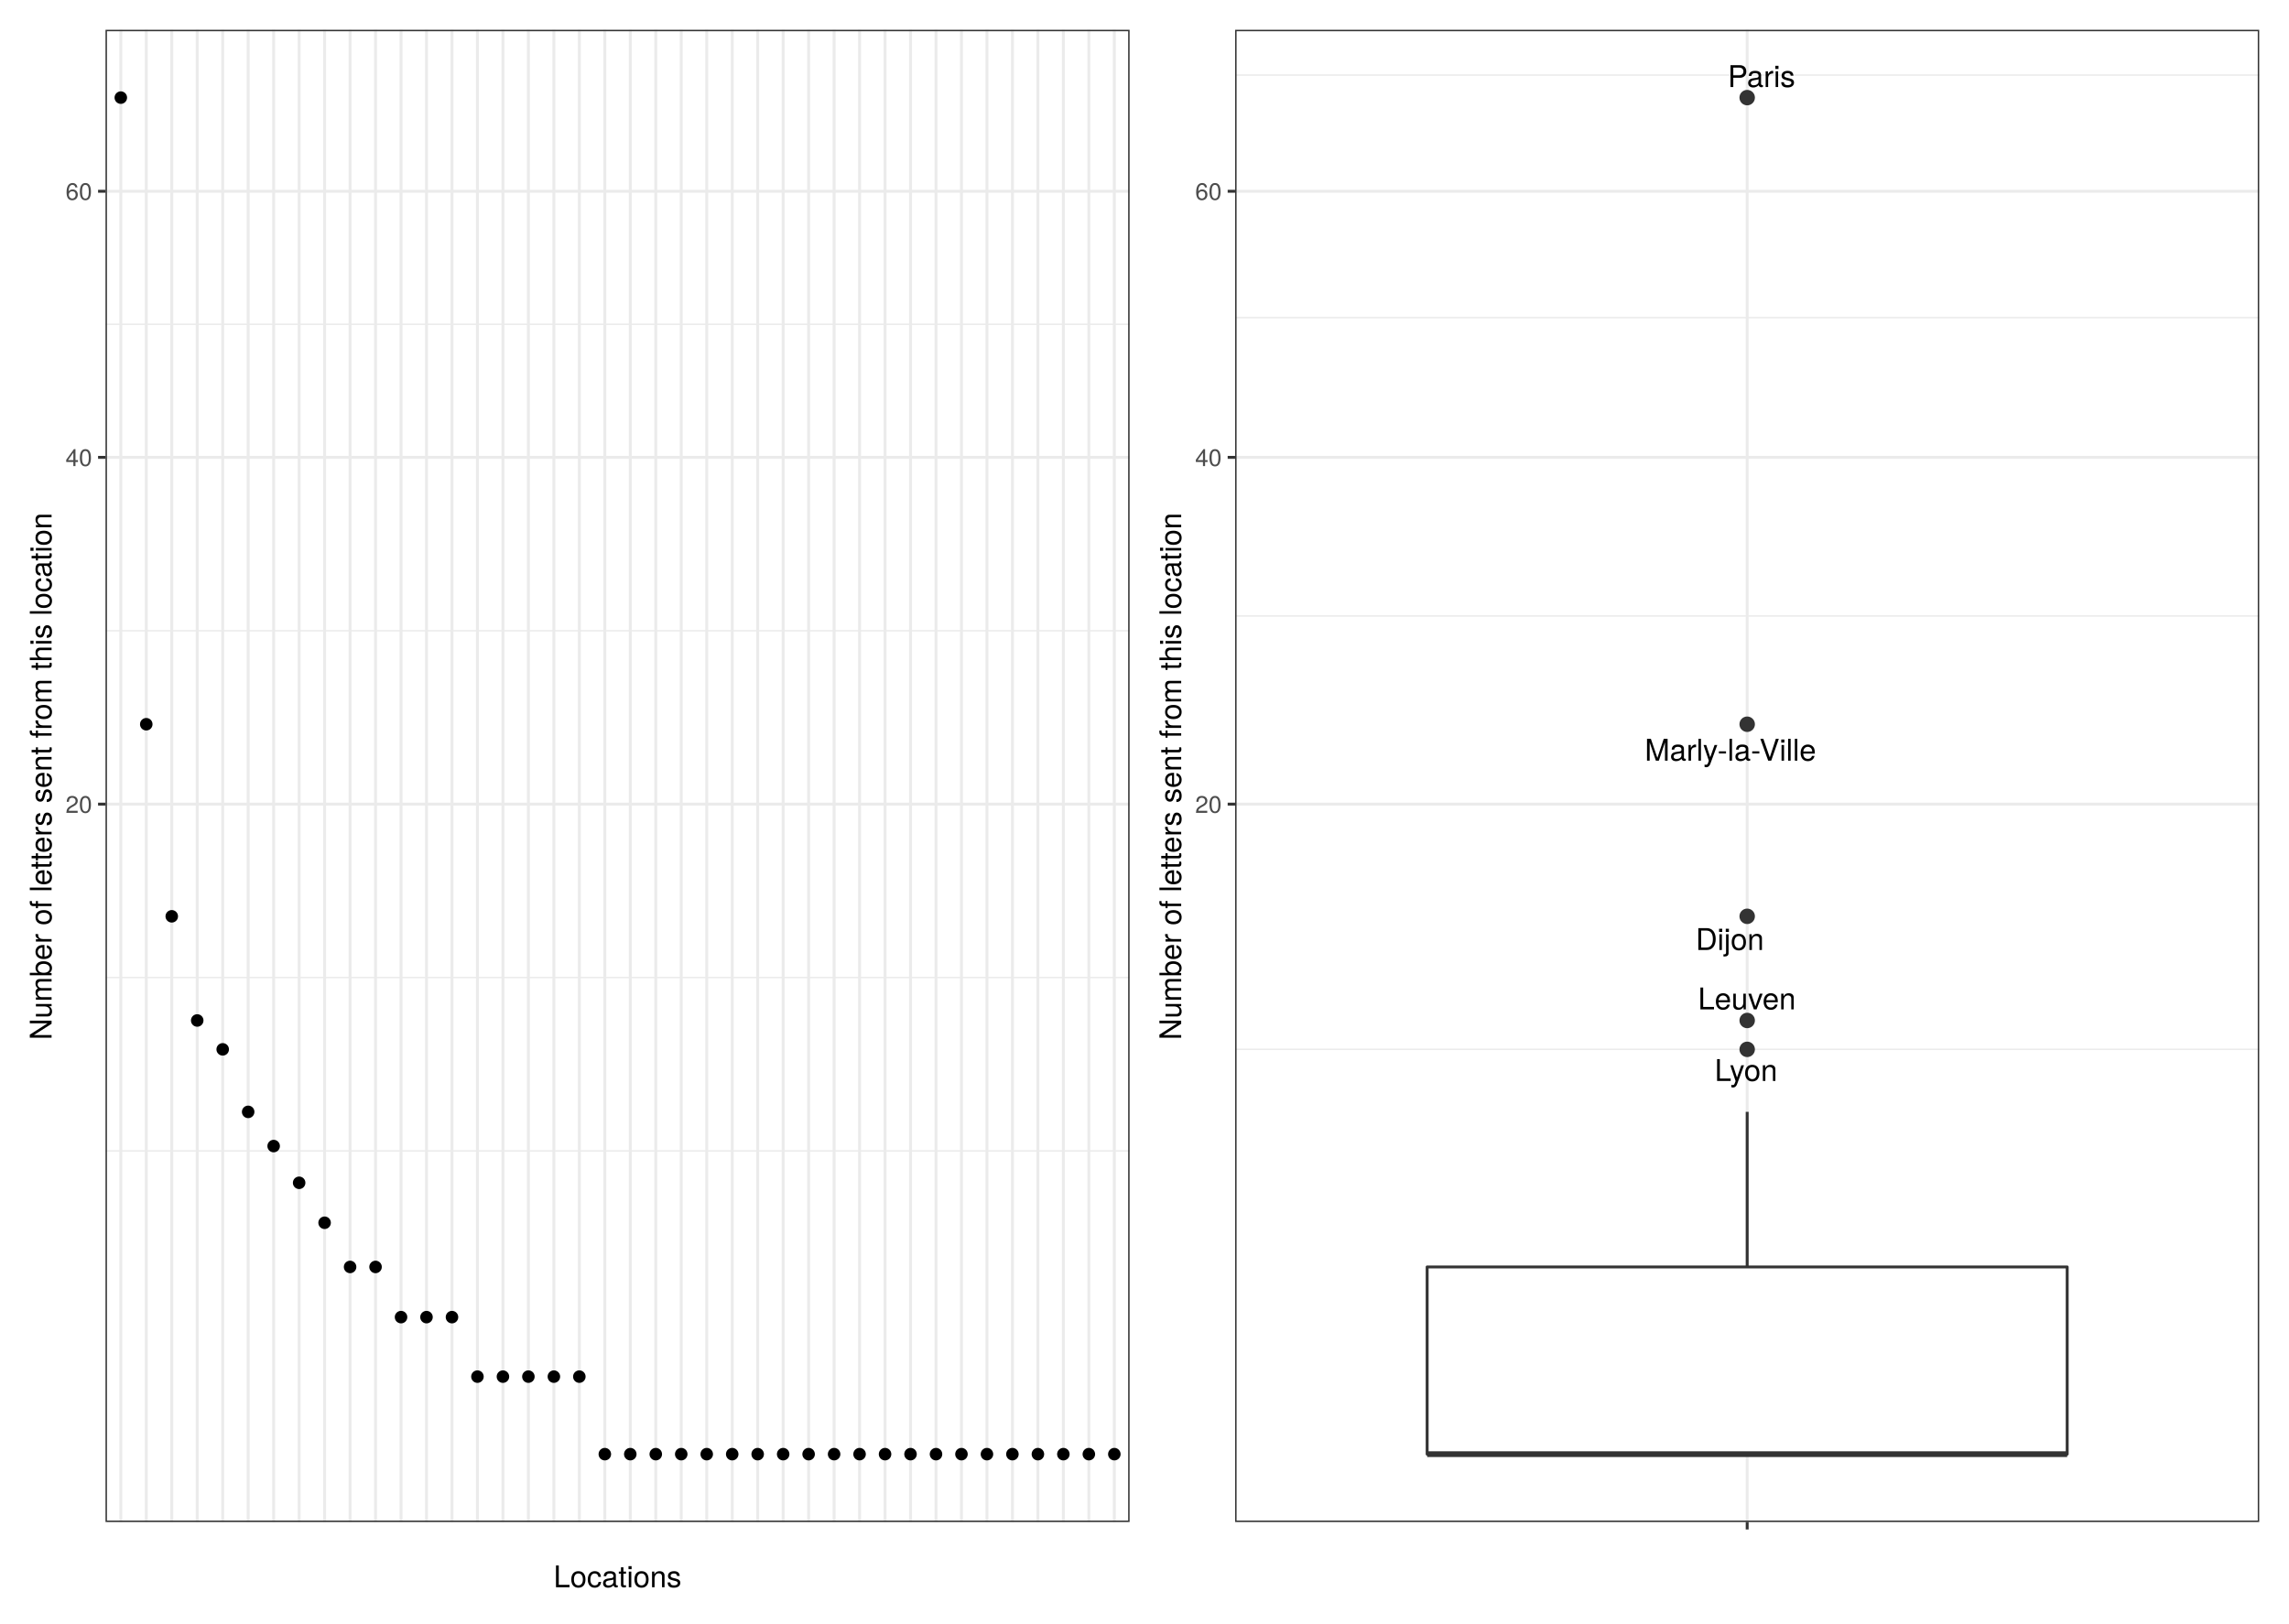
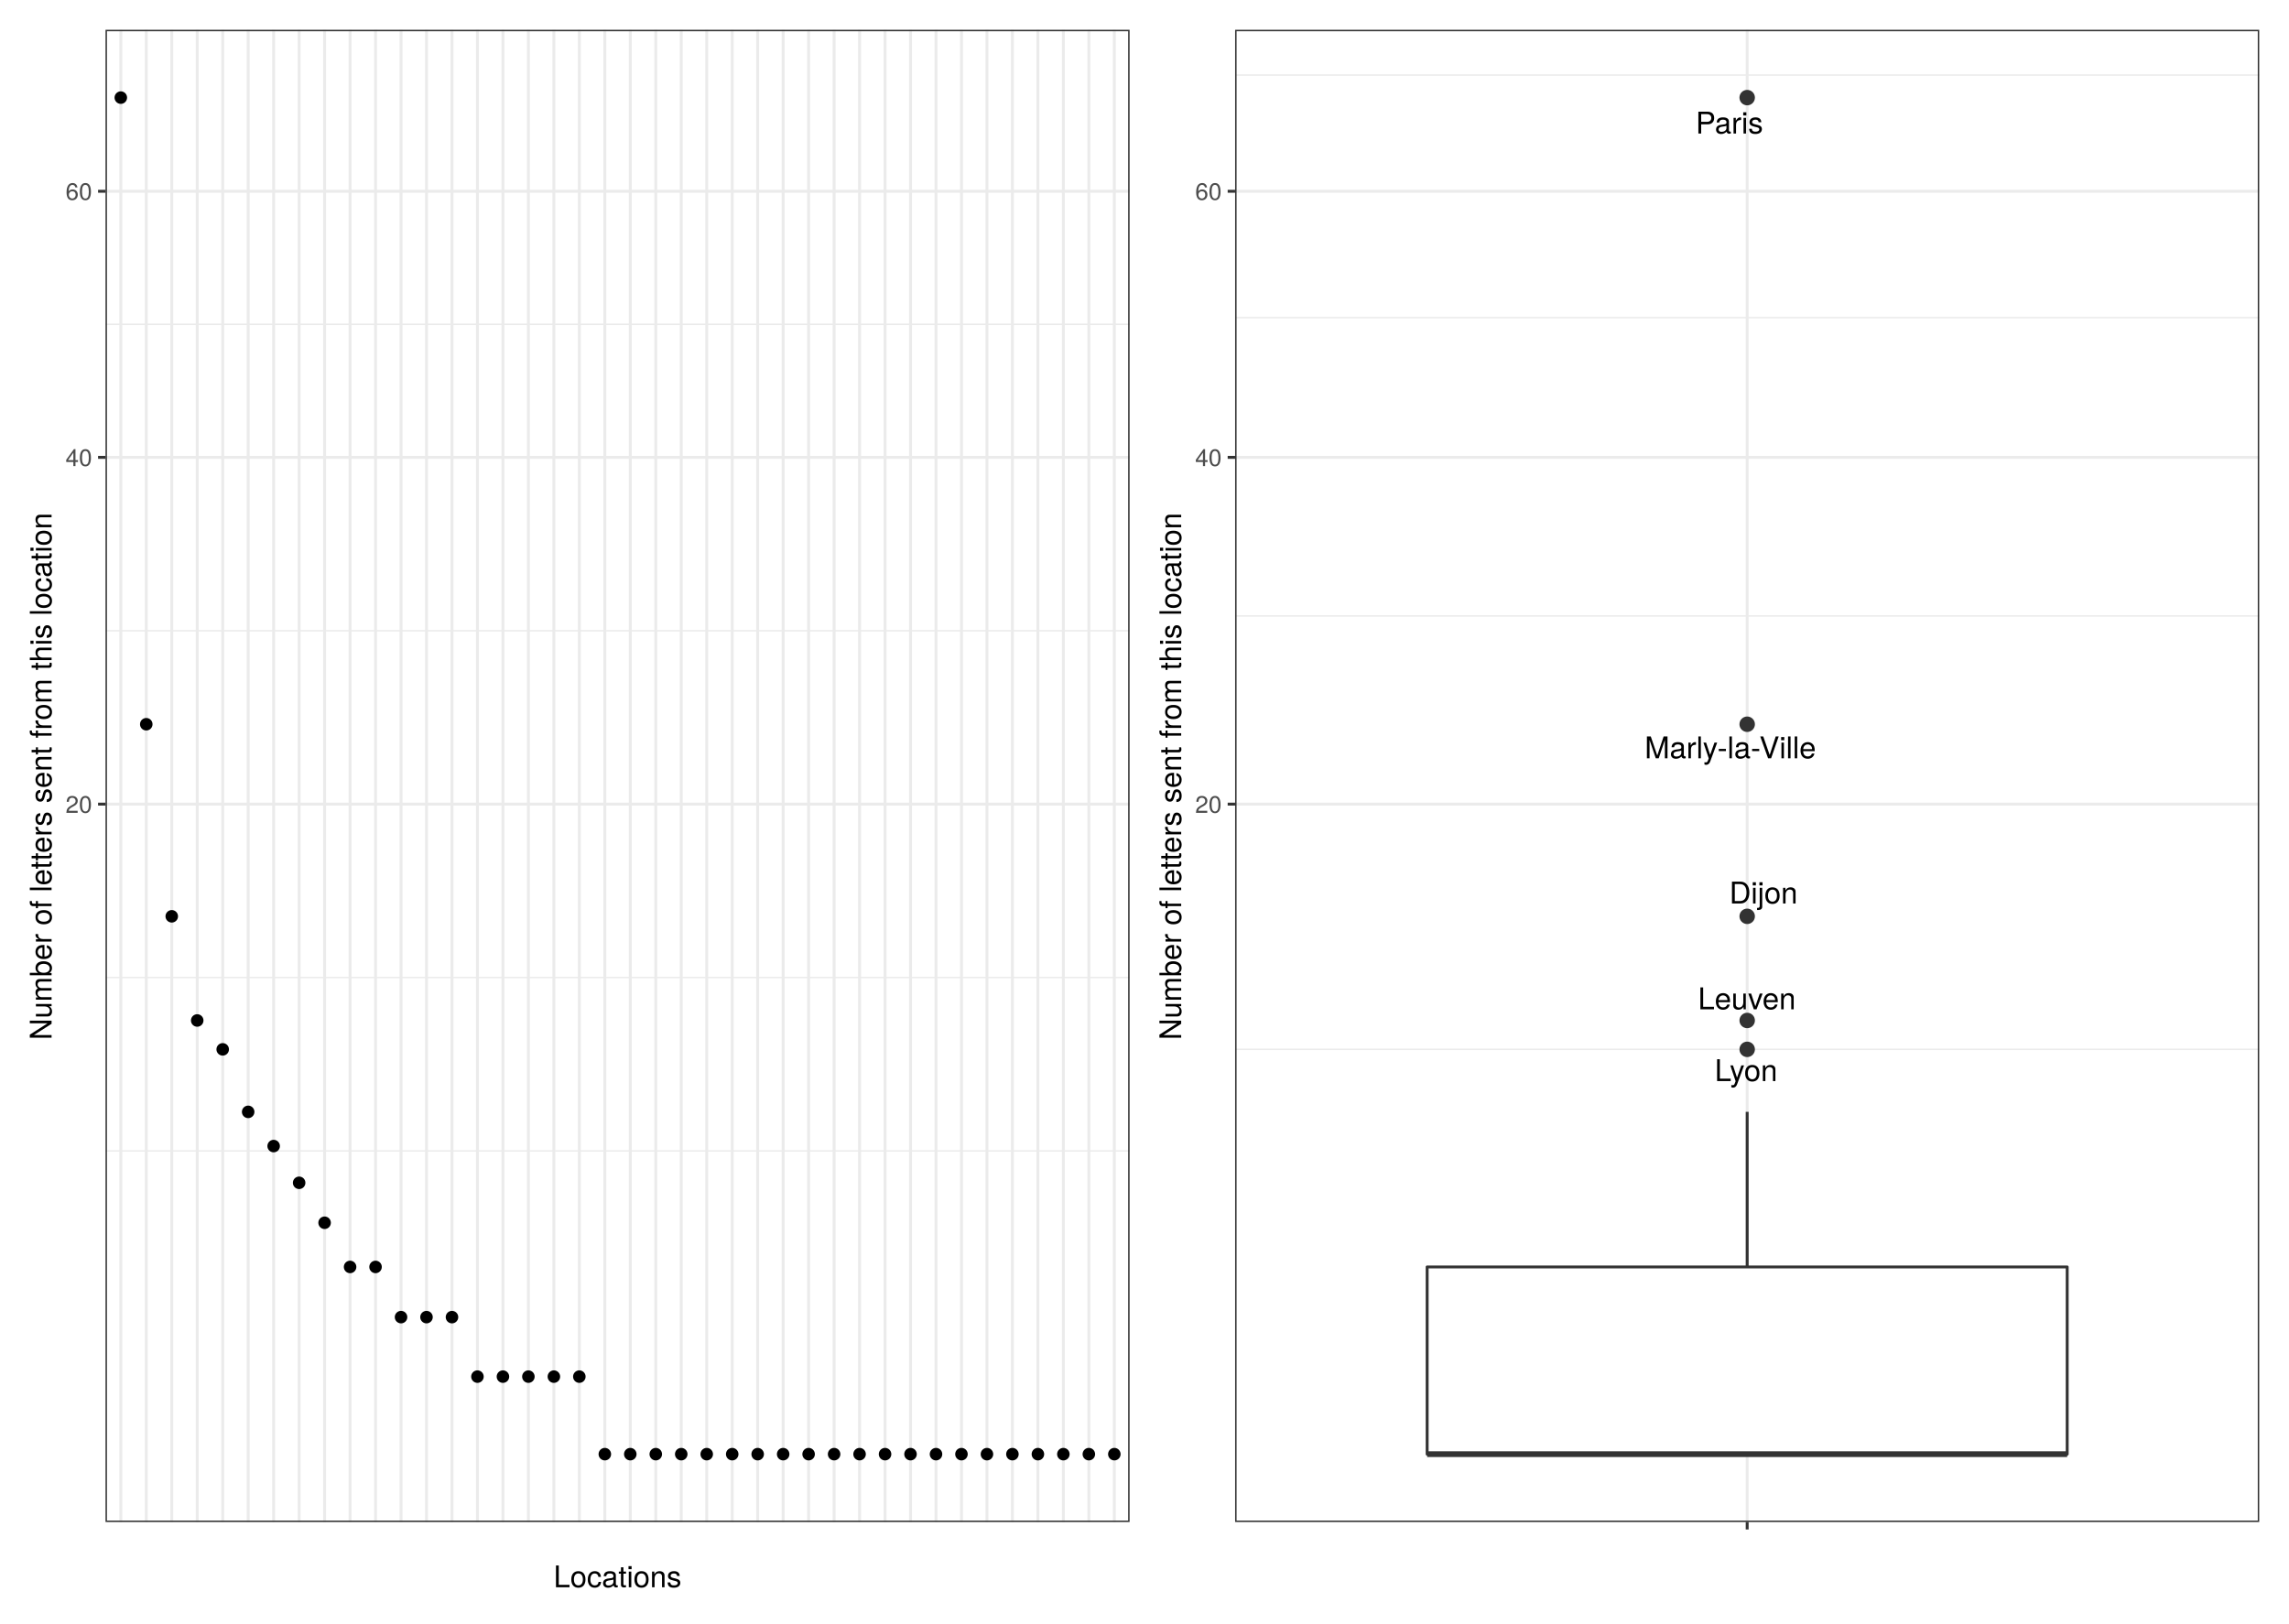
<svg xmlns="http://www.w3.org/2000/svg" viewBox="0 0 842.40 597.60">
  <defs>
    <style type="text/css">
    line, polyline, polygon, path, rect, circle {
      fill: none;
      stroke: #000000;
      stroke-linecap: round;
      stroke-linejoin: round;
      stroke-miterlimit: 10.00;
    }
  </style>
  </defs>
  <rect width="100%" height="100%" style="stroke: none; fill: #FFFFFF;" />
  <rect x="0" y="-0" width="842.40" height="597.60" style="stroke-width: 1.07; stroke: #FFFFFF; fill: #FFFFFF;" />
  <defs>
    <clipPath id="cpNS40OHw0MjEuMjB8NTkyLjEyfDUuNDg=">
      <rect x="5.48" y="5.48" width="415.72" height="586.64" />
    </clipPath>
  </defs>
  <rect x="5.48" y="5.48" width="415.72" height="586.64" style="stroke-width: 1.07; stroke: #FFFFFF; fill: #FFFFFF;" clip-path="url(#cpNS40OHw0MjEuMjB8NTkyLjEyfDUuNDg=)" />
  <defs>
    <clipPath id="cpMC4wMHw4NDIuNDB8NTk3LjYwfDAuMDA=">
      <rect x="0.00" y="0.00" width="842.40" height="597.60" />
    </clipPath>
  </defs>
  <defs>
    <clipPath id="cpMzguODN8NDE1LjcyfDU2MC4yMnwxMC45Ng==">
      <rect x="38.83" y="10.96" width="376.89" height="549.26" />
    </clipPath>
  </defs>
  <rect x="38.83" y="10.96" width="376.89" height="549.26" style="stroke-width: 1.07; stroke: none; fill: #FFFFFF;" clip-path="url(#cpMzguODN8NDE1LjcyfDU2MC4yMnwxMC45Ng==)" />
  <polyline points="38.83,423.64 415.72,423.64 " style="stroke-width: 0.53; stroke: #EBEBEB; stroke-linecap: butt;" clip-path="url(#cpMzguODN8NDE1LjcyfDU2MC4yMnwxMC45Ng==)" />
  <polyline points="38.83,359.82 415.72,359.82 " style="stroke-width: 0.53; stroke: #EBEBEB; stroke-linecap: butt;" clip-path="url(#cpMzguODN8NDE1LjcyfDU2MC4yMnwxMC45Ng==)" />
  <polyline points="38.83,232.17 415.72,232.17 " style="stroke-width: 0.53; stroke: #EBEBEB; stroke-linecap: butt;" clip-path="url(#cpMzguODN8NDE1LjcyfDU2MC4yMnwxMC45Ng==)" />
  <polyline points="38.83,119.37 415.72,119.37 " style="stroke-width: 0.53; stroke: #EBEBEB; stroke-linecap: butt;" clip-path="url(#cpMzguODN8NDE1LjcyfDU2MC4yMnwxMC45Ng==)" />
  <polyline points="38.83,295.99 415.72,295.99 " style="stroke-width: 1.07; stroke: #EBEBEB; stroke-linecap: butt;" clip-path="url(#cpMzguODN8NDE1LjcyfDU2MC4yMnwxMC45Ng==)" />
  <polyline points="38.83,168.34 415.72,168.34 " style="stroke-width: 1.07; stroke: #EBEBEB; stroke-linecap: butt;" clip-path="url(#cpMzguODN8NDE1LjcyfDU2MC4yMnwxMC45Ng==)" />
  <polyline points="38.83,70.40 415.72,70.40 " style="stroke-width: 1.07; stroke: #EBEBEB; stroke-linecap: butt;" clip-path="url(#cpMzguODN8NDE1LjcyfDU2MC4yMnwxMC45Ng==)" />
  <polyline points="44.46,560.22 44.46,10.96 " style="stroke-width: 1.07; stroke: #EBEBEB; stroke-linecap: butt;" clip-path="url(#cpMzguODN8NDE1LjcyfDU2MC4yMnwxMC45Ng==)" />
  <polyline points="53.83,560.22 53.83,10.96 " style="stroke-width: 1.07; stroke: #EBEBEB; stroke-linecap: butt;" clip-path="url(#cpMzguODN8NDE1LjcyfDU2MC4yMnwxMC45Ng==)" />
  <polyline points="63.21,560.22 63.21,10.96 " style="stroke-width: 1.07; stroke: #EBEBEB; stroke-linecap: butt;" clip-path="url(#cpMzguODN8NDE1LjcyfDU2MC4yMnwxMC45Ng==)" />
  <polyline points="72.58,560.22 72.58,10.96 " style="stroke-width: 1.07; stroke: #EBEBEB; stroke-linecap: butt;" clip-path="url(#cpMzguODN8NDE1LjcyfDU2MC4yMnwxMC45Ng==)" />
  <polyline points="81.96,560.22 81.96,10.96 " style="stroke-width: 1.07; stroke: #EBEBEB; stroke-linecap: butt;" clip-path="url(#cpMzguODN8NDE1LjcyfDU2MC4yMnwxMC45Ng==)" />
  <polyline points="91.33,560.22 91.33,10.96 " style="stroke-width: 1.07; stroke: #EBEBEB; stroke-linecap: butt;" clip-path="url(#cpMzguODN8NDE1LjcyfDU2MC4yMnwxMC45Ng==)" />
  <polyline points="100.71,560.22 100.71,10.96 " style="stroke-width: 1.07; stroke: #EBEBEB; stroke-linecap: butt;" clip-path="url(#cpMzguODN8NDE1LjcyfDU2MC4yMnwxMC45Ng==)" />
  <polyline points="110.09,560.22 110.09,10.96 " style="stroke-width: 1.07; stroke: #EBEBEB; stroke-linecap: butt;" clip-path="url(#cpMzguODN8NDE1LjcyfDU2MC4yMnwxMC45Ng==)" />
  <polyline points="119.46,560.22 119.46,10.96 " style="stroke-width: 1.07; stroke: #EBEBEB; stroke-linecap: butt;" clip-path="url(#cpMzguODN8NDE1LjcyfDU2MC4yMnwxMC45Ng==)" />
  <polyline points="128.84,560.22 128.84,10.96 " style="stroke-width: 1.07; stroke: #EBEBEB; stroke-linecap: butt;" clip-path="url(#cpMzguODN8NDE1LjcyfDU2MC4yMnwxMC45Ng==)" />
  <polyline points="138.21,560.22 138.21,10.96 " style="stroke-width: 1.07; stroke: #EBEBEB; stroke-linecap: butt;" clip-path="url(#cpMzguODN8NDE1LjcyfDU2MC4yMnwxMC45Ng==)" />
  <polyline points="147.59,560.22 147.59,10.96 " style="stroke-width: 1.07; stroke: #EBEBEB; stroke-linecap: butt;" clip-path="url(#cpMzguODN8NDE1LjcyfDU2MC4yMnwxMC45Ng==)" />
  <polyline points="156.96,560.22 156.96,10.96 " style="stroke-width: 1.07; stroke: #EBEBEB; stroke-linecap: butt;" clip-path="url(#cpMzguODN8NDE1LjcyfDU2MC4yMnwxMC45Ng==)" />
  <polyline points="166.34,560.22 166.34,10.96 " style="stroke-width: 1.07; stroke: #EBEBEB; stroke-linecap: butt;" clip-path="url(#cpMzguODN8NDE1LjcyfDU2MC4yMnwxMC45Ng==)" />
  <polyline points="175.71,560.22 175.71,10.96 " style="stroke-width: 1.07; stroke: #EBEBEB; stroke-linecap: butt;" clip-path="url(#cpMzguODN8NDE1LjcyfDU2MC4yMnwxMC45Ng==)" />
  <polyline points="185.09,560.22 185.09,10.96 " style="stroke-width: 1.07; stroke: #EBEBEB; stroke-linecap: butt;" clip-path="url(#cpMzguODN8NDE1LjcyfDU2MC4yMnwxMC45Ng==)" />
  <polyline points="194.46,560.22 194.46,10.96 " style="stroke-width: 1.07; stroke: #EBEBEB; stroke-linecap: butt;" clip-path="url(#cpMzguODN8NDE1LjcyfDU2MC4yMnwxMC45Ng==)" />
  <polyline points="203.84,560.22 203.84,10.96 " style="stroke-width: 1.07; stroke: #EBEBEB; stroke-linecap: butt;" clip-path="url(#cpMzguODN8NDE1LjcyfDU2MC4yMnwxMC45Ng==)" />
  <polyline points="213.21,560.22 213.21,10.96 " style="stroke-width: 1.07; stroke: #EBEBEB; stroke-linecap: butt;" clip-path="url(#cpMzguODN8NDE1LjcyfDU2MC4yMnwxMC45Ng==)" />
  <polyline points="222.59,560.22 222.59,10.96 " style="stroke-width: 1.07; stroke: #EBEBEB; stroke-linecap: butt;" clip-path="url(#cpMzguODN8NDE1LjcyfDU2MC4yMnwxMC45Ng==)" />
  <polyline points="231.96,560.22 231.96,10.96 " style="stroke-width: 1.07; stroke: #EBEBEB; stroke-linecap: butt;" clip-path="url(#cpMzguODN8NDE1LjcyfDU2MC4yMnwxMC45Ng==)" />
  <polyline points="241.34,560.22 241.34,10.96 " style="stroke-width: 1.07; stroke: #EBEBEB; stroke-linecap: butt;" clip-path="url(#cpMzguODN8NDE1LjcyfDU2MC4yMnwxMC45Ng==)" />
  <polyline points="250.71,560.22 250.71,10.96 " style="stroke-width: 1.07; stroke: #EBEBEB; stroke-linecap: butt;" clip-path="url(#cpMzguODN8NDE1LjcyfDU2MC4yMnwxMC45Ng==)" />
  <polyline points="260.09,560.22 260.09,10.96 " style="stroke-width: 1.07; stroke: #EBEBEB; stroke-linecap: butt;" clip-path="url(#cpMzguODN8NDE1LjcyfDU2MC4yMnwxMC45Ng==)" />
  <polyline points="269.47,560.22 269.47,10.96 " style="stroke-width: 1.07; stroke: #EBEBEB; stroke-linecap: butt;" clip-path="url(#cpMzguODN8NDE1LjcyfDU2MC4yMnwxMC45Ng==)" />
  <polyline points="278.84,560.22 278.84,10.96 " style="stroke-width: 1.07; stroke: #EBEBEB; stroke-linecap: butt;" clip-path="url(#cpMzguODN8NDE1LjcyfDU2MC4yMnwxMC45Ng==)" />
  <polyline points="288.22,560.22 288.22,10.96 " style="stroke-width: 1.07; stroke: #EBEBEB; stroke-linecap: butt;" clip-path="url(#cpMzguODN8NDE1LjcyfDU2MC4yMnwxMC45Ng==)" />
  <polyline points="297.59,560.22 297.59,10.96 " style="stroke-width: 1.07; stroke: #EBEBEB; stroke-linecap: butt;" clip-path="url(#cpMzguODN8NDE1LjcyfDU2MC4yMnwxMC45Ng==)" />
  <polyline points="306.97,560.22 306.97,10.96 " style="stroke-width: 1.07; stroke: #EBEBEB; stroke-linecap: butt;" clip-path="url(#cpMzguODN8NDE1LjcyfDU2MC4yMnwxMC45Ng==)" />
  <polyline points="316.34,560.22 316.34,10.96 " style="stroke-width: 1.07; stroke: #EBEBEB; stroke-linecap: butt;" clip-path="url(#cpMzguODN8NDE1LjcyfDU2MC4yMnwxMC45Ng==)" />
  <polyline points="325.72,560.22 325.72,10.96 " style="stroke-width: 1.07; stroke: #EBEBEB; stroke-linecap: butt;" clip-path="url(#cpMzguODN8NDE1LjcyfDU2MC4yMnwxMC45Ng==)" />
  <polyline points="335.09,560.22 335.09,10.96 " style="stroke-width: 1.07; stroke: #EBEBEB; stroke-linecap: butt;" clip-path="url(#cpMzguODN8NDE1LjcyfDU2MC4yMnwxMC45Ng==)" />
  <polyline points="344.47,560.22 344.47,10.96 " style="stroke-width: 1.07; stroke: #EBEBEB; stroke-linecap: butt;" clip-path="url(#cpMzguODN8NDE1LjcyfDU2MC4yMnwxMC45Ng==)" />
  <polyline points="353.84,560.22 353.84,10.96 " style="stroke-width: 1.07; stroke: #EBEBEB; stroke-linecap: butt;" clip-path="url(#cpMzguODN8NDE1LjcyfDU2MC4yMnwxMC45Ng==)" />
  <polyline points="363.22,560.22 363.22,10.96 " style="stroke-width: 1.07; stroke: #EBEBEB; stroke-linecap: butt;" clip-path="url(#cpMzguODN8NDE1LjcyfDU2MC4yMnwxMC45Ng==)" />
  <polyline points="372.59,560.22 372.59,10.96 " style="stroke-width: 1.07; stroke: #EBEBEB; stroke-linecap: butt;" clip-path="url(#cpMzguODN8NDE1LjcyfDU2MC4yMnwxMC45Ng==)" />
  <polyline points="381.97,560.22 381.97,10.96 " style="stroke-width: 1.07; stroke: #EBEBEB; stroke-linecap: butt;" clip-path="url(#cpMzguODN8NDE1LjcyfDU2MC4yMnwxMC45Ng==)" />
  <polyline points="391.34,560.22 391.34,10.96 " style="stroke-width: 1.07; stroke: #EBEBEB; stroke-linecap: butt;" clip-path="url(#cpMzguODN8NDE1LjcyfDU2MC4yMnwxMC45Ng==)" />
  <polyline points="400.72,560.22 400.72,10.96 " style="stroke-width: 1.07; stroke: #EBEBEB; stroke-linecap: butt;" clip-path="url(#cpMzguODN8NDE1LjcyfDU2MC4yMnwxMC45Ng==)" />
  <polyline points="410.10,560.22 410.10,10.96 " style="stroke-width: 1.07; stroke: #EBEBEB; stroke-linecap: butt;" clip-path="url(#cpMzguODN8NDE1LjcyfDU2MC4yMnwxMC45Ng==)" />
  <circle cx="44.46" cy="35.93" r="1.95" style="stroke-width: 0.71; fill: #000000;" clip-path="url(#cpMzguODN8NDE1LjcyfDU2MC4yMnwxMC45Ng==)" />
  <circle cx="53.83" cy="266.58" r="1.95" style="stroke-width: 0.71; fill: #000000;" clip-path="url(#cpMzguODN8NDE1LjcyfDU2MC4yMnwxMC45Ng==)" />
  <circle cx="63.21" cy="337.28" r="1.95" style="stroke-width: 0.71; fill: #000000;" clip-path="url(#cpMzguODN8NDE1LjcyfDU2MC4yMnwxMC45Ng==)" />
  <circle cx="72.58" cy="375.62" r="1.95" style="stroke-width: 0.71; fill: #000000;" clip-path="url(#cpMzguODN8NDE1LjcyfDU2MC4yMnwxMC45Ng==)" />
  <circle cx="81.96" cy="386.25" r="1.95" style="stroke-width: 0.71; fill: #000000;" clip-path="url(#cpMzguODN8NDE1LjcyfDU2MC4yMnwxMC45Ng==)" />
  <circle cx="91.33" cy="409.26" r="1.95" style="stroke-width: 0.71; fill: #000000;" clip-path="url(#cpMzguODN8NDE1LjcyfDU2MC4yMnwxMC45Ng==)" />
  <circle cx="100.71" cy="421.85" r="1.95" style="stroke-width: 0.71; fill: #000000;" clip-path="url(#cpMzguODN8NDE1LjcyfDU2MC4yMnwxMC45Ng==)" />
  <circle cx="110.09" cy="435.37" r="1.95" style="stroke-width: 0.71; fill: #000000;" clip-path="url(#cpMzguODN8NDE1LjcyfDU2MC4yMnwxMC45Ng==)" />
  <circle cx="119.46" cy="450.08" r="1.95" style="stroke-width: 0.71; fill: #000000;" clip-path="url(#cpMzguODN8NDE1LjcyfDU2MC4yMnwxMC45Ng==)" />
  <circle cx="138.21" cy="466.34" r="1.95" style="stroke-width: 0.71; fill: #000000;" clip-path="url(#cpMzguODN8NDE1LjcyfDU2MC4yMnwxMC45Ng==)" />
  <circle cx="128.84" cy="466.34" r="1.95" style="stroke-width: 0.71; fill: #000000;" clip-path="url(#cpMzguODN8NDE1LjcyfDU2MC4yMnwxMC45Ng==)" />
  <circle cx="147.59" cy="484.81" r="1.95" style="stroke-width: 0.71; fill: #000000;" clip-path="url(#cpMzguODN8NDE1LjcyfDU2MC4yMnwxMC45Ng==)" />
  <circle cx="156.96" cy="484.81" r="1.95" style="stroke-width: 0.71; fill: #000000;" clip-path="url(#cpMzguODN8NDE1LjcyfDU2MC4yMnwxMC45Ng==)" />
  <circle cx="166.34" cy="484.81" r="1.95" style="stroke-width: 0.71; fill: #000000;" clip-path="url(#cpMzguODN8NDE1LjcyfDU2MC4yMnwxMC45Ng==)" />
  <circle cx="194.46" cy="506.71" r="1.95" style="stroke-width: 0.71; fill: #000000;" clip-path="url(#cpMzguODN8NDE1LjcyfDU2MC4yMnwxMC45Ng==)" />
  <circle cx="203.84" cy="506.71" r="1.95" style="stroke-width: 0.71; fill: #000000;" clip-path="url(#cpMzguODN8NDE1LjcyfDU2MC4yMnwxMC45Ng==)" />
  <circle cx="185.09" cy="506.71" r="1.95" style="stroke-width: 0.71; fill: #000000;" clip-path="url(#cpMzguODN8NDE1LjcyfDU2MC4yMnwxMC45Ng==)" />
  <circle cx="213.21" cy="506.71" r="1.95" style="stroke-width: 0.71; fill: #000000;" clip-path="url(#cpMzguODN8NDE1LjcyfDU2MC4yMnwxMC45Ng==)" />
  <circle cx="175.71" cy="506.71" r="1.95" style="stroke-width: 0.71; fill: #000000;" clip-path="url(#cpMzguODN8NDE1LjcyfDU2MC4yMnwxMC45Ng==)" />
  <circle cx="381.97" cy="535.25" r="1.95" style="stroke-width: 0.71; fill: #000000;" clip-path="url(#cpMzguODN8NDE1LjcyfDU2MC4yMnwxMC45Ng==)" />
  <circle cx="372.59" cy="535.25" r="1.95" style="stroke-width: 0.71; fill: #000000;" clip-path="url(#cpMzguODN8NDE1LjcyfDU2MC4yMnwxMC45Ng==)" />
  <circle cx="391.34" cy="535.25" r="1.95" style="stroke-width: 0.71; fill: #000000;" clip-path="url(#cpMzguODN8NDE1LjcyfDU2MC4yMnwxMC45Ng==)" />
  <circle cx="400.72" cy="535.25" r="1.95" style="stroke-width: 0.71; fill: #000000;" clip-path="url(#cpMzguODN8NDE1LjcyfDU2MC4yMnwxMC45Ng==)" />
  <circle cx="410.10" cy="535.25" r="1.95" style="stroke-width: 0.71; fill: #000000;" clip-path="url(#cpMzguODN8NDE1LjcyfDU2MC4yMnwxMC45Ng==)" />
  <circle cx="363.22" cy="535.25" r="1.95" style="stroke-width: 0.71; fill: #000000;" clip-path="url(#cpMzguODN8NDE1LjcyfDU2MC4yMnwxMC45Ng==)" />
  <circle cx="325.72" cy="535.25" r="1.95" style="stroke-width: 0.71; fill: #000000;" clip-path="url(#cpMzguODN8NDE1LjcyfDU2MC4yMnwxMC45Ng==)" />
  <circle cx="353.84" cy="535.25" r="1.95" style="stroke-width: 0.71; fill: #000000;" clip-path="url(#cpMzguODN8NDE1LjcyfDU2MC4yMnwxMC45Ng==)" />
  <circle cx="344.47" cy="535.25" r="1.95" style="stroke-width: 0.71; fill: #000000;" clip-path="url(#cpMzguODN8NDE1LjcyfDU2MC4yMnwxMC45Ng==)" />
  <circle cx="335.09" cy="535.25" r="1.95" style="stroke-width: 0.71; fill: #000000;" clip-path="url(#cpMzguODN8NDE1LjcyfDU2MC4yMnwxMC45Ng==)" />
  <circle cx="316.34" cy="535.25" r="1.95" style="stroke-width: 0.71; fill: #000000;" clip-path="url(#cpMzguODN8NDE1LjcyfDU2MC4yMnwxMC45Ng==)" />
  <circle cx="306.97" cy="535.25" r="1.95" style="stroke-width: 0.71; fill: #000000;" clip-path="url(#cpMzguODN8NDE1LjcyfDU2MC4yMnwxMC45Ng==)" />
  <circle cx="297.59" cy="535.25" r="1.95" style="stroke-width: 0.71; fill: #000000;" clip-path="url(#cpMzguODN8NDE1LjcyfDU2MC4yMnwxMC45Ng==)" />
  <circle cx="288.22" cy="535.25" r="1.95" style="stroke-width: 0.71; fill: #000000;" clip-path="url(#cpMzguODN8NDE1LjcyfDU2MC4yMnwxMC45Ng==)" />
  <circle cx="278.84" cy="535.25" r="1.95" style="stroke-width: 0.71; fill: #000000;" clip-path="url(#cpMzguODN8NDE1LjcyfDU2MC4yMnwxMC45Ng==)" />
  <circle cx="269.47" cy="535.25" r="1.95" style="stroke-width: 0.71; fill: #000000;" clip-path="url(#cpMzguODN8NDE1LjcyfDU2MC4yMnwxMC45Ng==)" />
  <circle cx="260.09" cy="535.25" r="1.95" style="stroke-width: 0.71; fill: #000000;" clip-path="url(#cpMzguODN8NDE1LjcyfDU2MC4yMnwxMC45Ng==)" />
  <circle cx="250.71" cy="535.25" r="1.95" style="stroke-width: 0.71; fill: #000000;" clip-path="url(#cpMzguODN8NDE1LjcyfDU2MC4yMnwxMC45Ng==)" />
  <circle cx="241.34" cy="535.25" r="1.95" style="stroke-width: 0.71; fill: #000000;" clip-path="url(#cpMzguODN8NDE1LjcyfDU2MC4yMnwxMC45Ng==)" />
  <circle cx="231.96" cy="535.25" r="1.95" style="stroke-width: 0.71; fill: #000000;" clip-path="url(#cpMzguODN8NDE1LjcyfDU2MC4yMnwxMC45Ng==)" />
  <circle cx="222.59" cy="535.25" r="1.95" style="stroke-width: 0.71; fill: #000000;" clip-path="url(#cpMzguODN8NDE1LjcyfDU2MC4yMnwxMC45Ng==)" />
  <rect x="38.83" y="10.96" width="376.89" height="549.26" style="stroke-width: 1.07; stroke: #333333;" clip-path="url(#cpMzguODN8NDE1LjcyfDU2MC4yMnwxMC45Ng==)" />
  <defs>
    <clipPath id="cpMC4wMHw4NDIuNDB8NTk3LjYwfDAuMDA=">
      <rect x="0.00" y="0.00" width="842.40" height="597.60" />
    </clipPath>
  </defs>
  <g clip-path="url(#cpMC4wMHw4NDIuNDB8NTk3LjYwfDAuMDA=)">
    <text x="24.12" y="299.20" style="font-size: 8.80px; fill: #4D4D4D; font-family: TeX Gyre Heros;" textLength="9.79px" lengthAdjust="spacingAndGlyphs">20</text>
  </g>
  <g clip-path="url(#cpMC4wMHw4NDIuNDB8NTk3LjYwfDAuMDA=)">
    <text x="24.12" y="171.55" style="font-size: 8.80px; fill: #4D4D4D; font-family: TeX Gyre Heros;" textLength="9.79px" lengthAdjust="spacingAndGlyphs">40</text>
  </g>
  <g clip-path="url(#cpMC4wMHw4NDIuNDB8NTk3LjYwfDAuMDA=)">
    <text x="24.12" y="73.60" style="font-size: 8.80px; fill: #4D4D4D; font-family: TeX Gyre Heros;" textLength="9.79px" lengthAdjust="spacingAndGlyphs">60</text>
  </g>
  <polyline points="36.09,295.99 38.83,295.99 " style="stroke-width: 1.07; stroke: #333333; stroke-linecap: butt;" clip-path="url(#cpMC4wMHw4NDIuNDB8NTk3LjYwfDAuMDA=)" />
  <polyline points="36.09,168.34 38.83,168.34 " style="stroke-width: 1.07; stroke: #333333; stroke-linecap: butt;" clip-path="url(#cpMC4wMHw4NDIuNDB8NTk3LjYwfDAuMDA=)" />
  <polyline points="36.09,70.40 38.83,70.40 " style="stroke-width: 1.07; stroke: #333333; stroke-linecap: butt;" clip-path="url(#cpMC4wMHw4NDIuNDB8NTk3LjYwfDAuMDA=)" />
  <g clip-path="url(#cpMC4wMHw4NDIuNDB8NTk3LjYwfDAuMDA=)">
    <text x="203.74" y="584.24" style="font-size: 11.00px; font-family: TeX Gyre Heros;" textLength="47.08px" lengthAdjust="spacingAndGlyphs">Locations</text>
  </g>
  <g clip-path="url(#cpMC4wMHw4NDIuNDB8NTk3LjYwfDAuMDA=)">
    <text transform="translate(18.98,382.79) rotate(-90)" style="font-size: 11.00px; font-family: TeX Gyre Heros;" textLength="194.40px" lengthAdjust="spacingAndGlyphs">Number of letters sent from this location</text>
  </g>
  <defs>
    <clipPath id="cpNDIxLjIwfDgzNi45Mnw1OTIuMTJ8NS40OA==">
      <rect x="421.20" y="5.48" width="415.72" height="586.64" />
    </clipPath>
  </defs>
  <rect x="421.20" y="5.48" width="415.72" height="586.64" style="stroke-width: 1.07; stroke: #FFFFFF; fill: #FFFFFF;" clip-path="url(#cpNDIxLjIwfDgzNi45Mnw1OTIuMTJ8NS40OA==)" />
  <defs>
    <clipPath id="cpMC4wMHw4NDIuNDB8NTk3LjYwfDAuMDA=">
      <rect x="0.00" y="0.00" width="842.40" height="597.60" />
    </clipPath>
  </defs>
  <defs>
    <clipPath id="cpNDU0LjU1fDgzMS40NHw1NjAuMjJ8MTAuOTY=">
      <rect x="454.55" y="10.96" width="376.89" height="549.26" />
    </clipPath>
  </defs>
  <rect x="454.55" y="10.96" width="376.89" height="549.26" style="stroke-width: 1.07; stroke: none; fill: #FFFFFF;" clip-path="url(#cpNDU0LjU1fDgzMS40NHw1NjAuMjJ8MTAuOTY=)" />
  <polyline points="454.55,386.25 831.44,386.25 " style="stroke-width: 0.53; stroke: #EBEBEB; stroke-linecap: butt;" clip-path="url(#cpNDU0LjU1fDgzMS40NHw1NjAuMjJ8MTAuOTY=)" />
  <polyline points="454.55,226.73 831.44,226.73 " style="stroke-width: 0.53; stroke: #EBEBEB; stroke-linecap: butt;" clip-path="url(#cpNDU0LjU1fDgzMS40NHw1NjAuMjJ8MTAuOTY=)" />
  <polyline points="454.55,116.90 831.44,116.90 " style="stroke-width: 0.53; stroke: #EBEBEB; stroke-linecap: butt;" clip-path="url(#cpNDU0LjU1fDgzMS40NHw1NjAuMjJ8MTAuOTY=)" />
  <polyline points="454.55,27.63 831.44,27.63 " style="stroke-width: 0.53; stroke: #EBEBEB; stroke-linecap: butt;" clip-path="url(#cpNDU0LjU1fDgzMS40NHw1NjAuMjJ8MTAuOTY=)" />
  <polyline points="454.55,295.99 831.44,295.99 " style="stroke-width: 1.07; stroke: #EBEBEB; stroke-linecap: butt;" clip-path="url(#cpNDU0LjU1fDgzMS40NHw1NjAuMjJ8MTAuOTY=)" />
  <polyline points="454.55,168.34 831.44,168.34 " style="stroke-width: 1.07; stroke: #EBEBEB; stroke-linecap: butt;" clip-path="url(#cpNDU0LjU1fDgzMS40NHw1NjAuMjJ8MTAuOTY=)" />
  <polyline points="454.55,70.40 831.44,70.40 " style="stroke-width: 1.07; stroke: #EBEBEB; stroke-linecap: butt;" clip-path="url(#cpNDU0LjU1fDgzMS40NHw1NjAuMjJ8MTAuOTY=)" />
  <polyline points="643.00,560.22 643.00,10.96 " style="stroke-width: 1.07; stroke: #EBEBEB; stroke-linecap: butt;" clip-path="url(#cpNDU0LjU1fDgzMS40NHw1NjAuMjJ8MTAuOTY=)" />
  <circle cx="643.00" cy="35.93" r="2.49" style="stroke-width: 0.71; stroke: #333333; fill: #333333;" clip-path="url(#cpNDU0LjU1fDgzMS40NHw1NjAuMjJ8MTAuOTY=)" />
  <circle cx="643.00" cy="266.58" r="2.49" style="stroke-width: 0.71; stroke: #333333; fill: #333333;" clip-path="url(#cpNDU0LjU1fDgzMS40NHw1NjAuMjJ8MTAuOTY=)" />
  <circle cx="643.00" cy="337.28" r="2.49" style="stroke-width: 0.71; stroke: #333333; fill: #333333;" clip-path="url(#cpNDU0LjU1fDgzMS40NHw1NjAuMjJ8MTAuOTY=)" />
  <circle cx="643.00" cy="375.62" r="2.49" style="stroke-width: 0.71; stroke: #333333; fill: #333333;" clip-path="url(#cpNDU0LjU1fDgzMS40NHw1NjAuMjJ8MTAuOTY=)" />
  <circle cx="643.00" cy="386.25" r="2.49" style="stroke-width: 0.71; stroke: #333333; fill: #333333;" clip-path="url(#cpNDU0LjU1fDgzMS40NHw1NjAuMjJ8MTAuOTY=)" />
  <polyline points="643.00,466.34 643.00,459.62 643.00,453.19 643.00,447.03 643.00,441.09 643.00,435.37 643.00,429.83 643.00,424.47 643.00,419.26 643.00,414.19 643.00,409.26 " style="stroke-width: 1.07; stroke: #333333; stroke-linecap: butt;" clip-path="url(#cpNDU0LjU1fDgzMS40NHw1NjAuMjJ8MTAuOTY=)" />
  <polyline points="643.00,535.25 643.00,535.25 " style="stroke-width: 1.07; stroke: #333333; stroke-linecap: butt;" clip-path="url(#cpNDU0LjU1fDgzMS40NHw1NjAuMjJ8MTAuOTY=)" />
  <polygon points="525.22,466.34 525.22,470.72 525.22,475.25 525.22,479.93 525.22,484.81 525.22,489.89 525.22,495.21 525.22,500.80 525.22,506.71 525.22,513.00 525.22,519.77 525.22,527.12 525.22,535.25 551.39,535.25 577.57,535.25 603.74,535.25 629.91,535.25 656.08,535.25 682.26,535.25 708.43,535.25 734.60,535.25 760.77,535.25 760.77,527.12 760.77,519.77 760.77,513.00 760.77,506.71 760.77,500.80 760.77,495.21 760.77,489.89 760.77,484.81 760.77,479.93 760.77,475.25 760.77,470.72 760.77,466.34 734.60,466.34 708.43,466.34 682.26,466.34 656.08,466.34 629.91,466.34 603.74,466.34 577.57,466.34 551.39,466.34 525.22,466.34 " style="stroke-width: 1.07; stroke: #333333; fill: #FFFFFF;" clip-path="url(#cpNDU0LjU1fDgzMS40NHw1NjAuMjJ8MTAuOTY=)" />
  <polyline points="525.22,535.25 551.39,535.25 577.57,535.25 603.74,535.25 629.91,535.25 656.08,535.25 682.26,535.25 708.43,535.25 734.60,535.25 760.77,535.25 " style="stroke-width: 2.13; stroke: #333333; stroke-linecap: butt;" clip-path="url(#cpNDU0LjU1fDgzMS40NHw1NjAuMjJ8MTAuOTY=)" />
  <g clip-path="url(#cpNDU0LjU1fDgzMS40NHw1NjAuMjJ8MTAuOTY=)">
-     <text x="635.86" y="32.03" style="font-size: 11.04px; font-family: TeX Gyre Heros;" textLength="25.15px" lengthAdjust="spacingAndGlyphs">Paris</text>
-   </g>
-   <g clip-path="url(#cpNDU0LjU1fDgzMS40NHw1NjAuMjJ8MTAuOTY=)">
-     <text x="605.31" y="280.00" style="font-size: 11.04px; font-family: TeX Gyre Heros;" textLength="63.78px" lengthAdjust="spacingAndGlyphs">Marly-la-Ville</text>
-   </g>
-   <g clip-path="url(#cpNDU0LjU1fDgzMS40NHw1NjAuMjJ8MTAuOTY=)">
-     <text x="624.04" y="349.67" style="font-size: 11.04px; font-family: TeX Gyre Heros;" textLength="25.15px" lengthAdjust="spacingAndGlyphs">Dijon</text>
-   </g>
-   <g clip-path="url(#cpNDU0LjU1fDgzMS40NHw1NjAuMjJ8MTAuOTY=)">
-     <text x="624.90" y="371.54" style="font-size: 11.04px; font-family: TeX Gyre Heros;" textLength="36.21px" lengthAdjust="spacingAndGlyphs">Leuven</text>
-   </g>
-   <g clip-path="url(#cpNDU0LjU1fDgzMS40NHw1NjAuMjJ8MTAuOTY=)">
-     <text x="631.03" y="397.89" style="font-size: 11.04px; font-family: TeX Gyre Heros;" textLength="23.93px" lengthAdjust="spacingAndGlyphs">Lyon</text>
+     <text x="624.04" y="49.16" style="font-size: 11.04px; font-family: TeX Gyre Heros;" textLength="25.15px" lengthAdjust="spacingAndGlyphs">Paris</text>
+   </g>
+   <g clip-path="url(#cpNDU0LjU1fDgzMS40NHw1NjAuMjJ8MTAuOTY=)">
+     <text x="605.27" y="279.12" style="font-size: 11.04px; font-family: TeX Gyre Heros;" textLength="63.78px" lengthAdjust="spacingAndGlyphs">Marly-la-Ville</text>
+   </g>
+   <g clip-path="url(#cpNDU0LjU1fDgzMS40NHw1NjAuMjJ8MTAuOTY=)">
+     <text x="636.42" y="332.56" style="font-size: 11.04px; font-family: TeX Gyre Heros;" textLength="25.15px" lengthAdjust="spacingAndGlyphs">Dijon</text>
+   </g>
+   <g clip-path="url(#cpNDU0LjU1fDgzMS40NHw1NjAuMjJ8MTAuOTY=)">
+     <text x="624.89" y="371.50" style="font-size: 11.04px; font-family: TeX Gyre Heros;" textLength="36.21px" lengthAdjust="spacingAndGlyphs">Leuven</text>
+   </g>
+   <g clip-path="url(#cpNDU0LjU1fDgzMS40NHw1NjAuMjJ8MTAuOTY=)">
+     <text x="631.04" y="397.94" style="font-size: 11.04px; font-family: TeX Gyre Heros;" textLength="23.93px" lengthAdjust="spacingAndGlyphs">Lyon</text>
  </g>
  <rect x="454.55" y="10.96" width="376.89" height="549.26" style="stroke-width: 1.07; stroke: #333333;" clip-path="url(#cpNDU0LjU1fDgzMS40NHw1NjAuMjJ8MTAuOTY=)" />
  <defs>
    <clipPath id="cpMC4wMHw4NDIuNDB8NTk3LjYwfDAuMDA=">
      <rect x="0.00" y="0.00" width="842.40" height="597.60" />
    </clipPath>
  </defs>
  <g clip-path="url(#cpMC4wMHw4NDIuNDB8NTk3LjYwfDAuMDA=)">
    <text x="439.84" y="299.20" style="font-size: 8.80px; fill: #4D4D4D; font-family: TeX Gyre Heros;" textLength="9.79px" lengthAdjust="spacingAndGlyphs">20</text>
  </g>
  <g clip-path="url(#cpMC4wMHw4NDIuNDB8NTk3LjYwfDAuMDA=)">
    <text x="439.84" y="171.55" style="font-size: 8.80px; fill: #4D4D4D; font-family: TeX Gyre Heros;" textLength="9.79px" lengthAdjust="spacingAndGlyphs">40</text>
  </g>
  <g clip-path="url(#cpMC4wMHw4NDIuNDB8NTk3LjYwfDAuMDA=)">
    <text x="439.84" y="73.60" style="font-size: 8.80px; fill: #4D4D4D; font-family: TeX Gyre Heros;" textLength="9.79px" lengthAdjust="spacingAndGlyphs">60</text>
  </g>
  <polyline points="451.81,295.99 454.55,295.99 " style="stroke-width: 1.07; stroke: #333333; stroke-linecap: butt;" clip-path="url(#cpMC4wMHw4NDIuNDB8NTk3LjYwfDAuMDA=)" />
  <polyline points="451.81,168.34 454.55,168.34 " style="stroke-width: 1.07; stroke: #333333; stroke-linecap: butt;" clip-path="url(#cpMC4wMHw4NDIuNDB8NTk3LjYwfDAuMDA=)" />
  <polyline points="451.81,70.40 454.55,70.40 " style="stroke-width: 1.07; stroke: #333333; stroke-linecap: butt;" clip-path="url(#cpMC4wMHw4NDIuNDB8NTk3LjYwfDAuMDA=)" />
  <polyline points="643.00,562.96 643.00,560.22 " style="stroke-width: 1.07; stroke: #333333; stroke-linecap: butt;" clip-path="url(#cpMC4wMHw4NDIuNDB8NTk3LjYwfDAuMDA=)" />
  <g clip-path="url(#cpMC4wMHw4NDIuNDB8NTk3LjYwfDAuMDA=)">
    <text x="641.77" y="571.57" style="font-size: 8.80px; fill: #4D4D4D; font-family: TeX Gyre Heros;" textLength="2.45px" lengthAdjust="spacingAndGlyphs"> </text>
  </g>
  <g clip-path="url(#cpMC4wMHw4NDIuNDB8NTk3LjYwfDAuMDA=)">
    <text transform="translate(434.70,382.79) rotate(-90)" style="font-size: 11.00px; font-family: TeX Gyre Heros;" textLength="194.40px" lengthAdjust="spacingAndGlyphs">Number of letters sent from this location</text>
  </g>
</svg>
